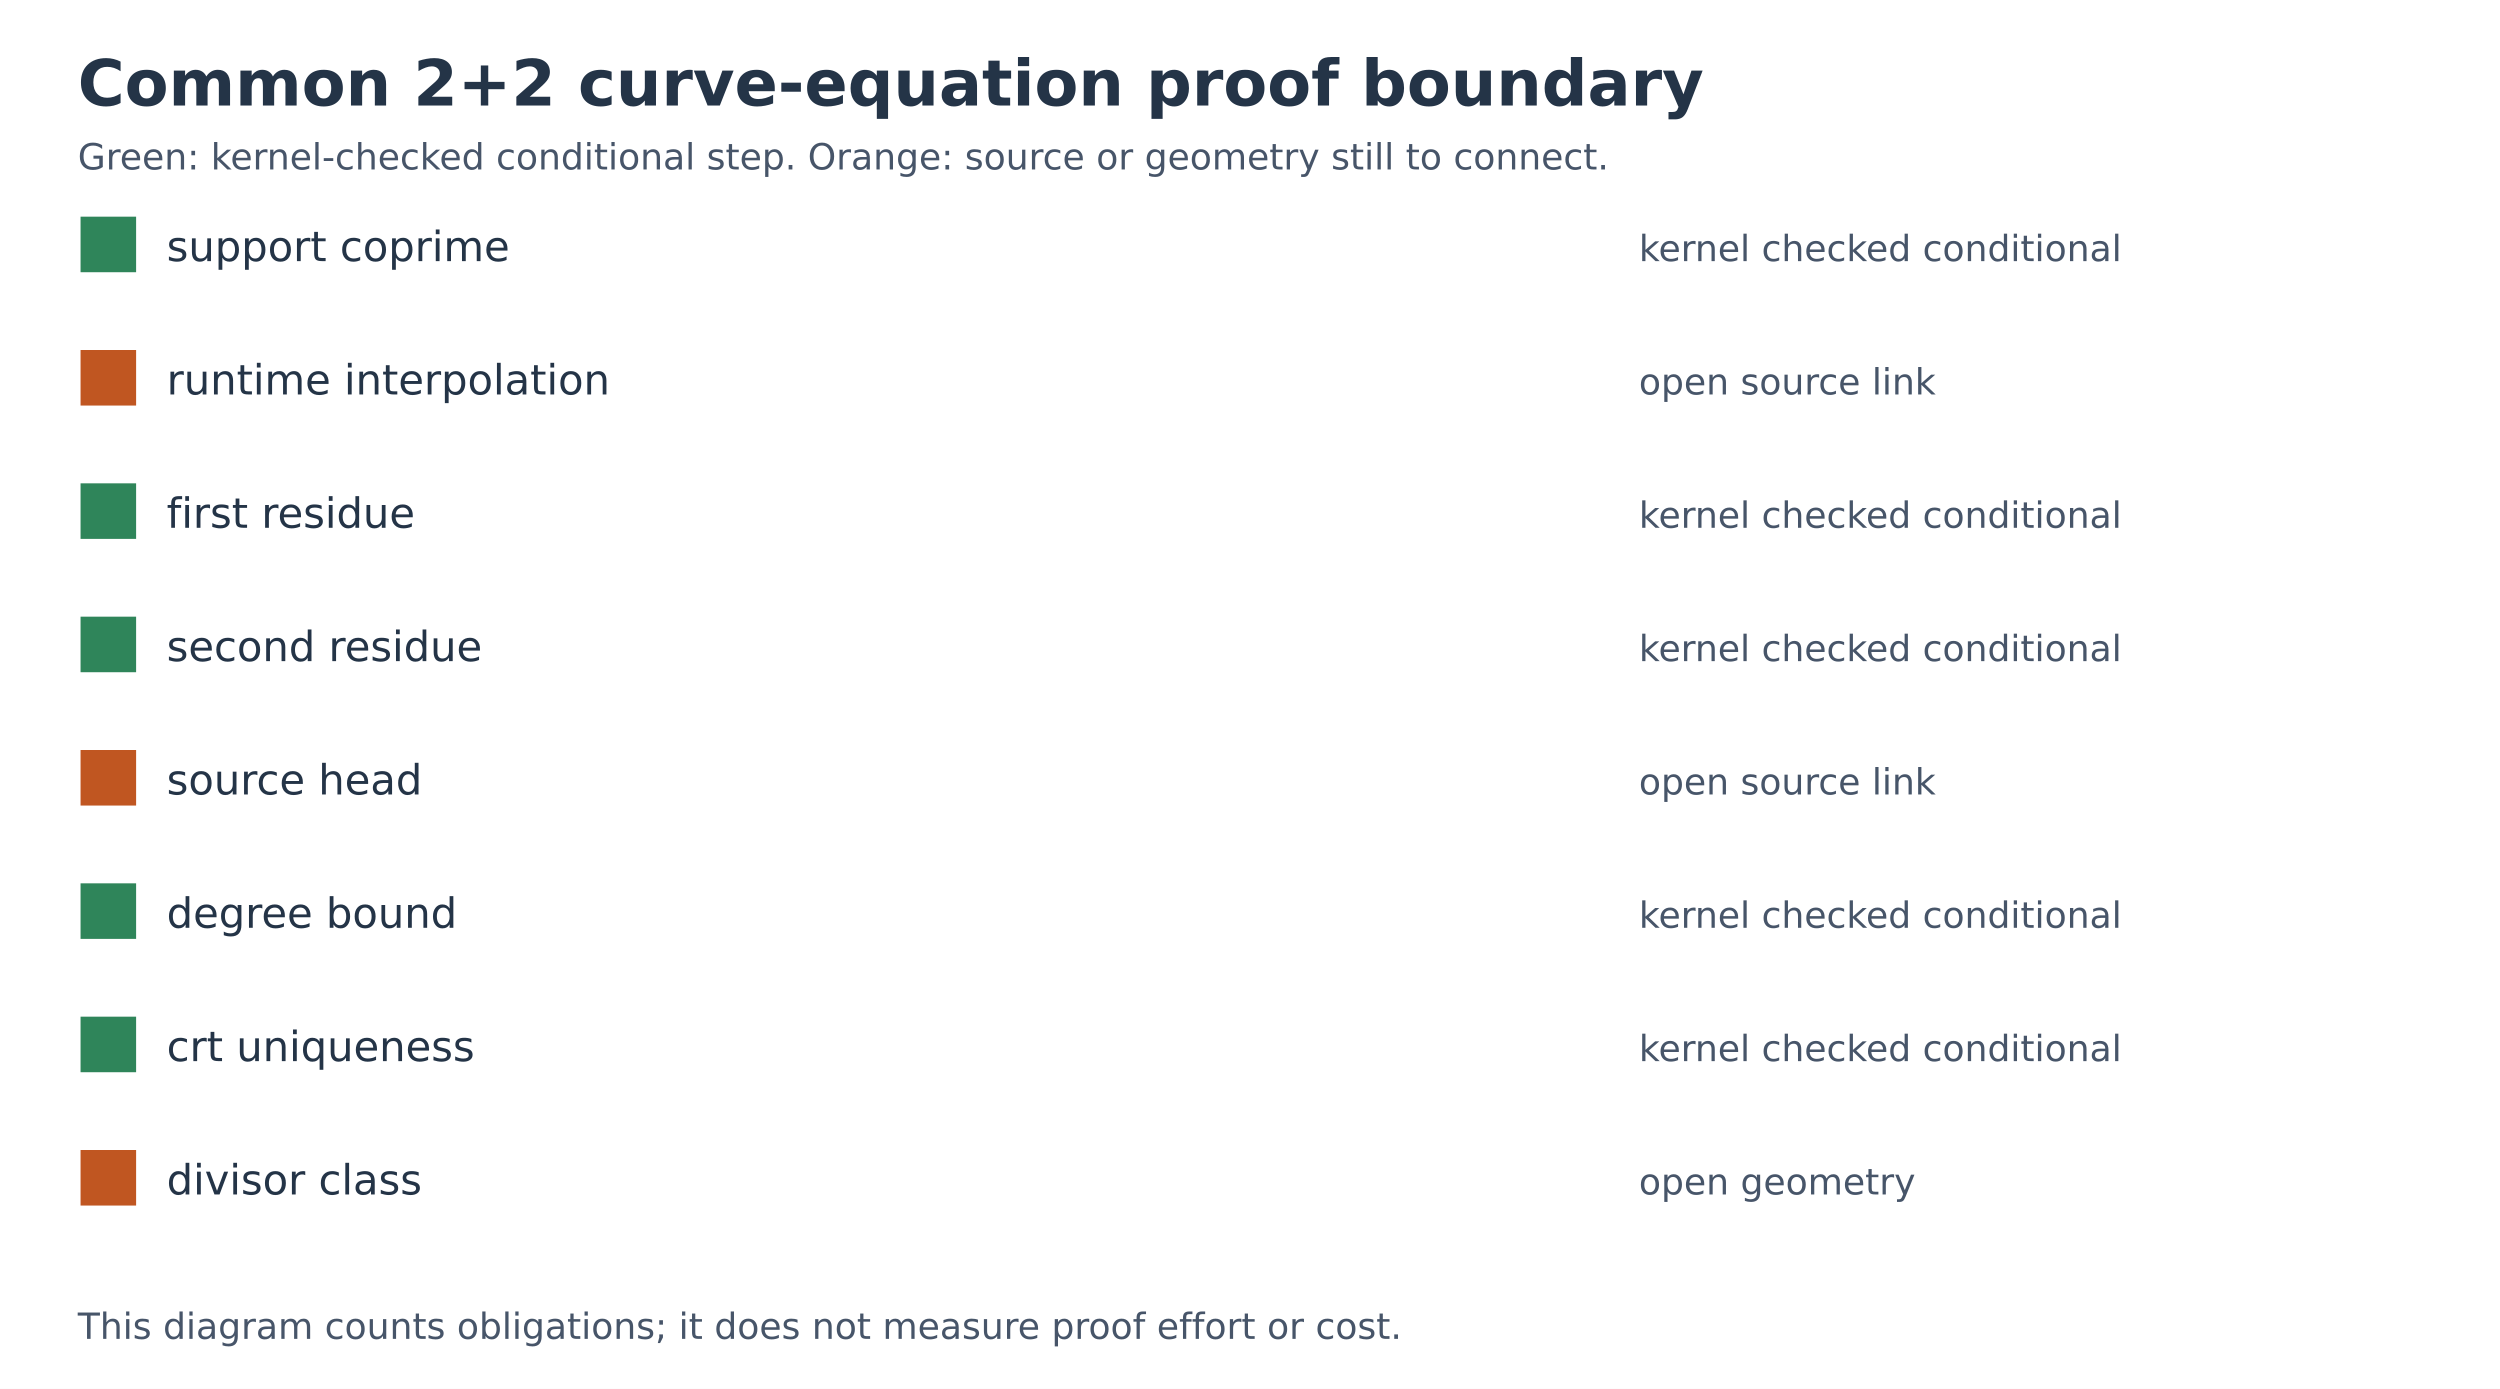
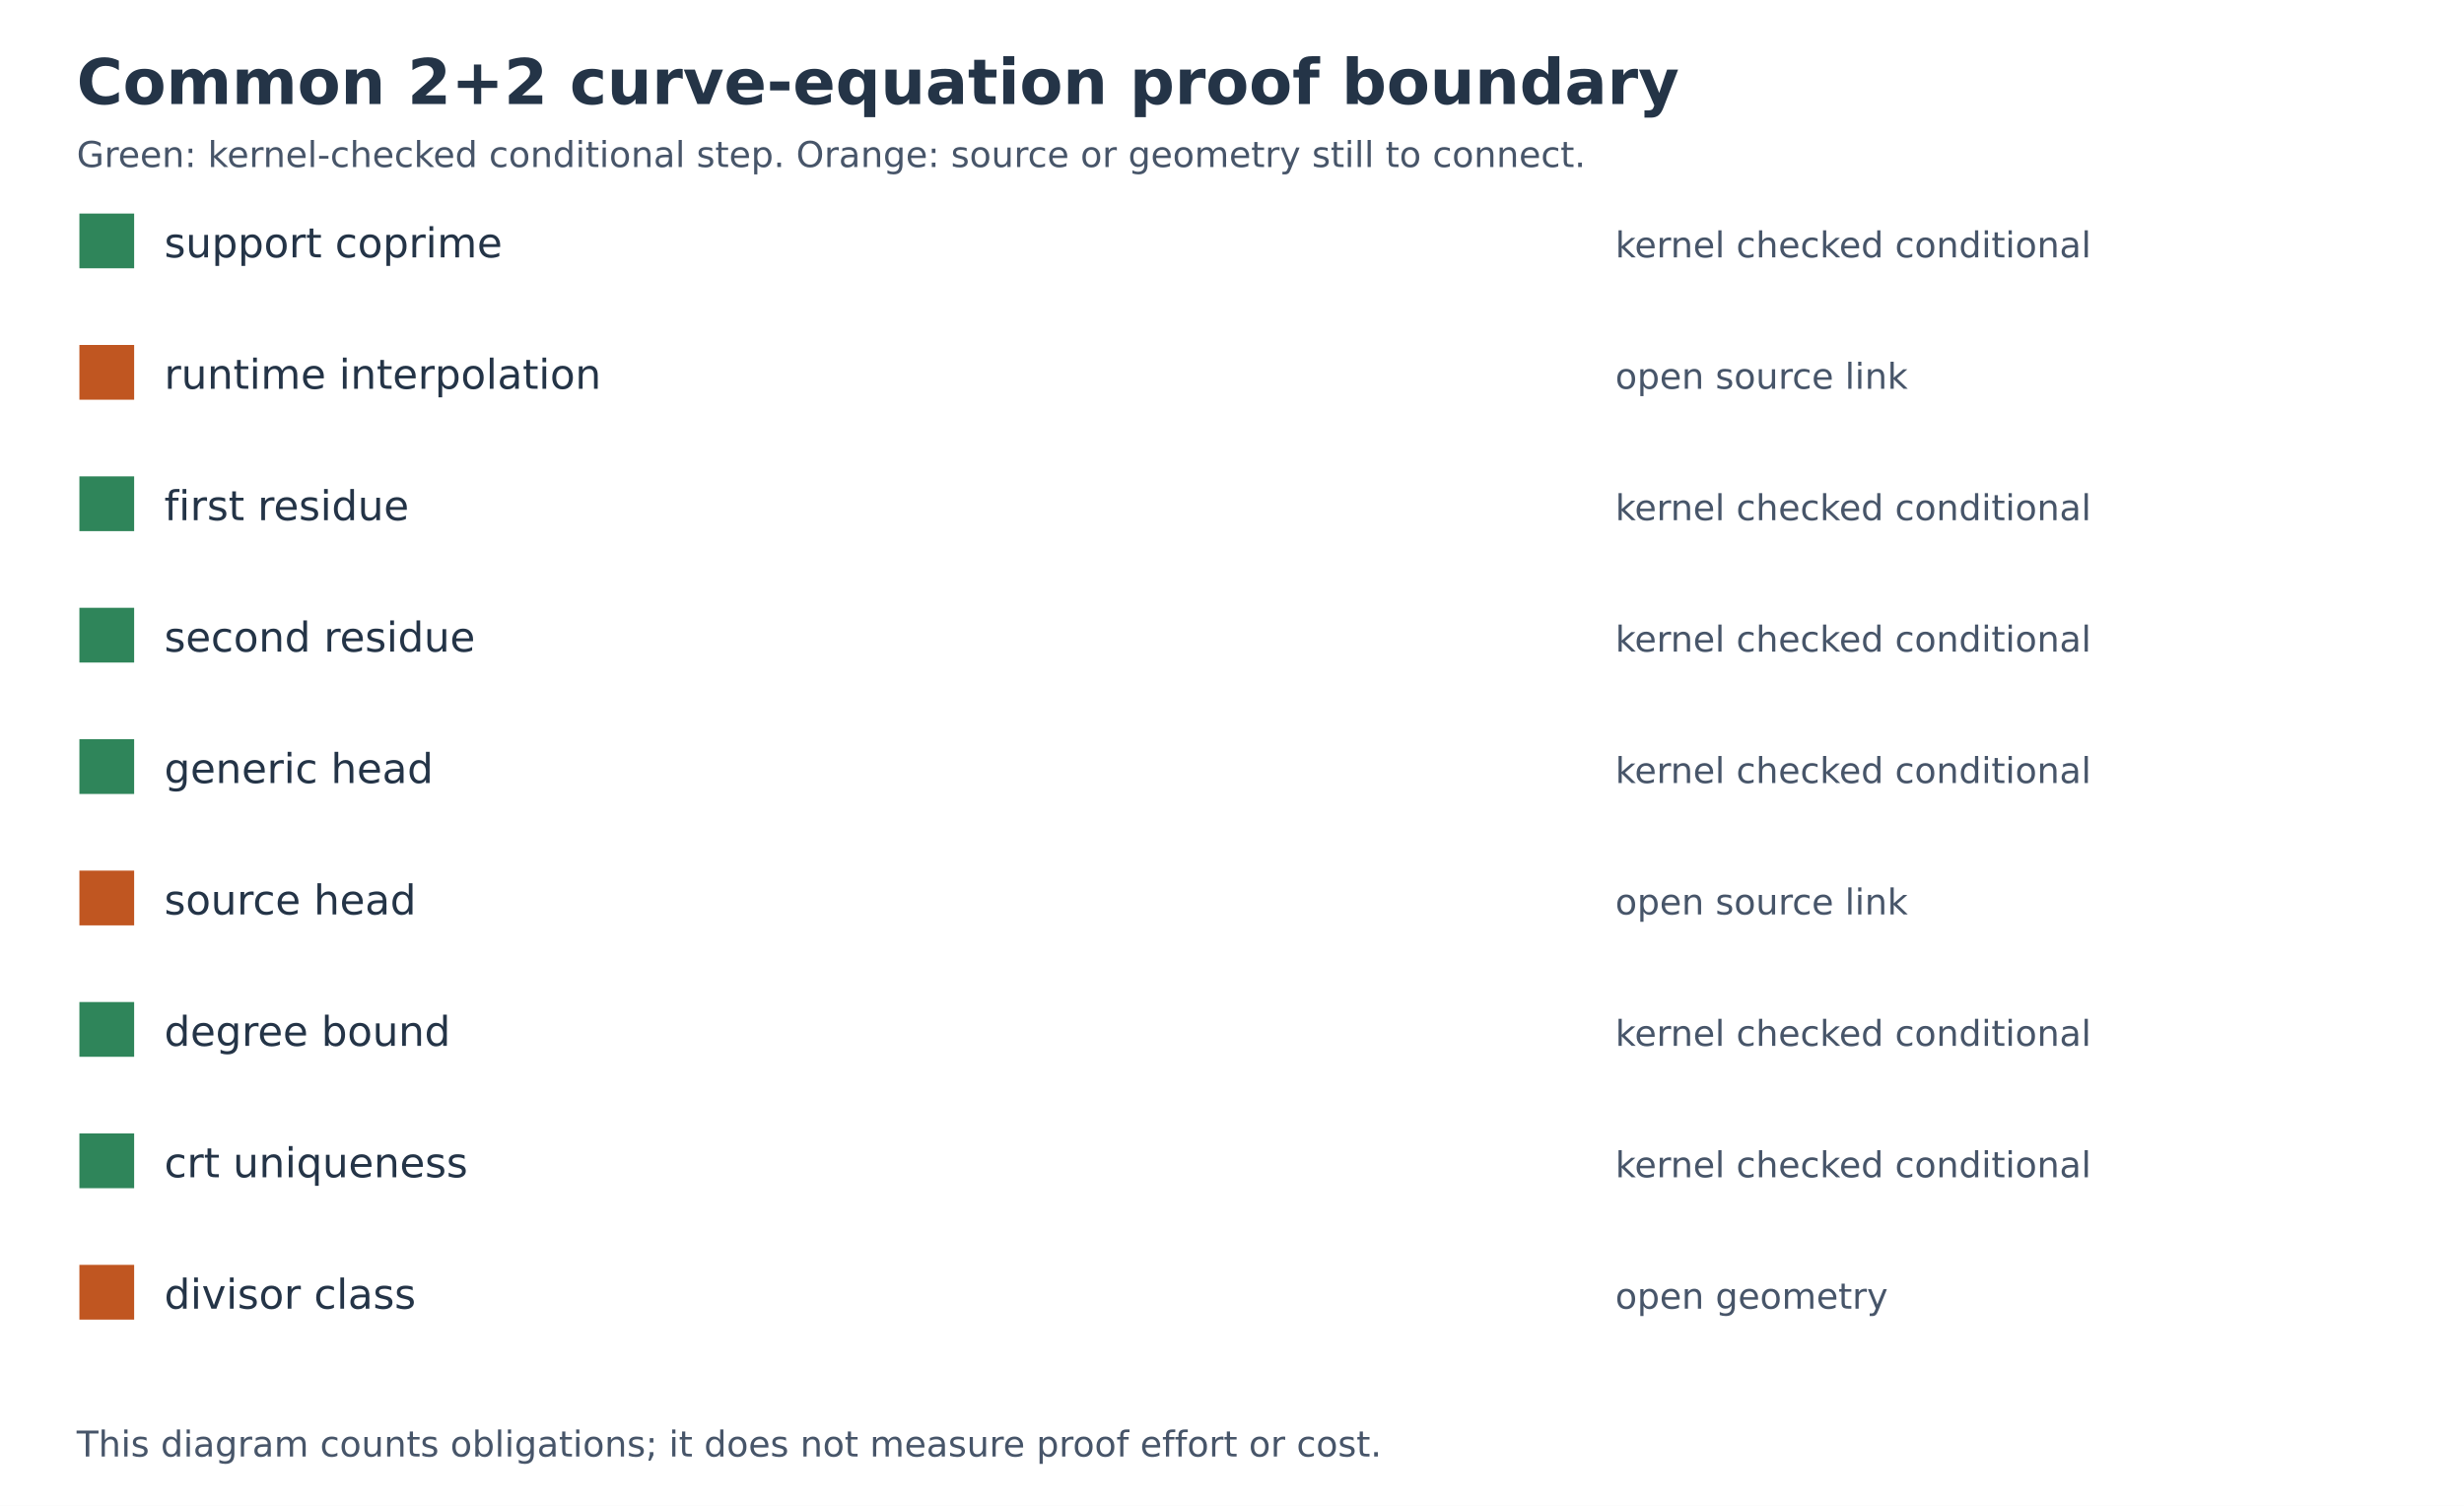
- <svg xmlns="http://www.w3.org/2000/svg" width="900" height="500" viewBox="0 0 900 500">
-   <rect width="900" height="500" fill="white" />
+ <svg xmlns="http://www.w3.org/2000/svg" width="900" height="550" viewBox="0 0 900 550">
+   <rect width="900" height="550" fill="white" />
  <style>text{font-family:DejaVu Sans,Arial,sans-serif;fill:#243447}.title{font-size:23px;font-weight:bold}.label{font-size:15px}.note{font-size:13px;fill:#475569}</style>
  <text x="28" y="38" class="title">Common 2+2 curve-equation proof boundary</text>
  <text x="28" y="61" class="note">Green: kernel-checked conditional step. Orange: source or geometry still to connect.</text>
  <rect x="29" y="78" width="20" height="20" fill="#2f855a" />
  <text x="60" y="94" class="label">support coprime</text>
  <text x="590" y="94" class="note">kernel checked conditional</text>
  <rect x="29" y="126" width="20" height="20" fill="#c05621" />
  <text x="60" y="142" class="label">runtime interpolation</text>
  <text x="590" y="142" class="note">open source link</text>
  <rect x="29" y="174" width="20" height="20" fill="#2f855a" />
  <text x="60" y="190" class="label">first residue</text>
  <text x="590" y="190" class="note">kernel checked conditional</text>
  <rect x="29" y="222" width="20" height="20" fill="#2f855a" />
  <text x="60" y="238" class="label">second residue</text>
  <text x="590" y="238" class="note">kernel checked conditional</text>
-   <rect x="29" y="270" width="20" height="20" fill="#c05621" />
-   <text x="60" y="286" class="label">source head</text>
-   <text x="590" y="286" class="note">open source link</text>
-   <rect x="29" y="318" width="20" height="20" fill="#2f855a" />
-   <text x="60" y="334" class="label">degree bound</text>
-   <text x="590" y="334" class="note">kernel checked conditional</text>
+   <rect x="29" y="270" width="20" height="20" fill="#2f855a" />
+   <text x="60" y="286" class="label">generic head</text>
+   <text x="590" y="286" class="note">kernel checked conditional</text>
+   <rect x="29" y="318" width="20" height="20" fill="#c05621" />
+   <text x="60" y="334" class="label">source head</text>
+   <text x="590" y="334" class="note">open source link</text>
  <rect x="29" y="366" width="20" height="20" fill="#2f855a" />
-   <text x="60" y="382" class="label">crt uniqueness</text>
+   <text x="60" y="382" class="label">degree bound</text>
  <text x="590" y="382" class="note">kernel checked conditional</text>
-   <rect x="29" y="414" width="20" height="20" fill="#c05621" />
-   <text x="60" y="430" class="label">divisor class</text>
-   <text x="590" y="430" class="note">open geometry</text>
-   <text x="28" y="482" class="note">This diagram counts obligations; it does not measure proof effort or cost.</text>
+   <rect x="29" y="414" width="20" height="20" fill="#2f855a" />
+   <text x="60" y="430" class="label">crt uniqueness</text>
+   <text x="590" y="430" class="note">kernel checked conditional</text>
+   <rect x="29" y="462" width="20" height="20" fill="#c05621" />
+   <text x="60" y="478" class="label">divisor class</text>
+   <text x="590" y="478" class="note">open geometry</text>
+   <text x="28" y="532" class="note">This diagram counts obligations; it does not measure proof effort or cost.</text>
</svg>
